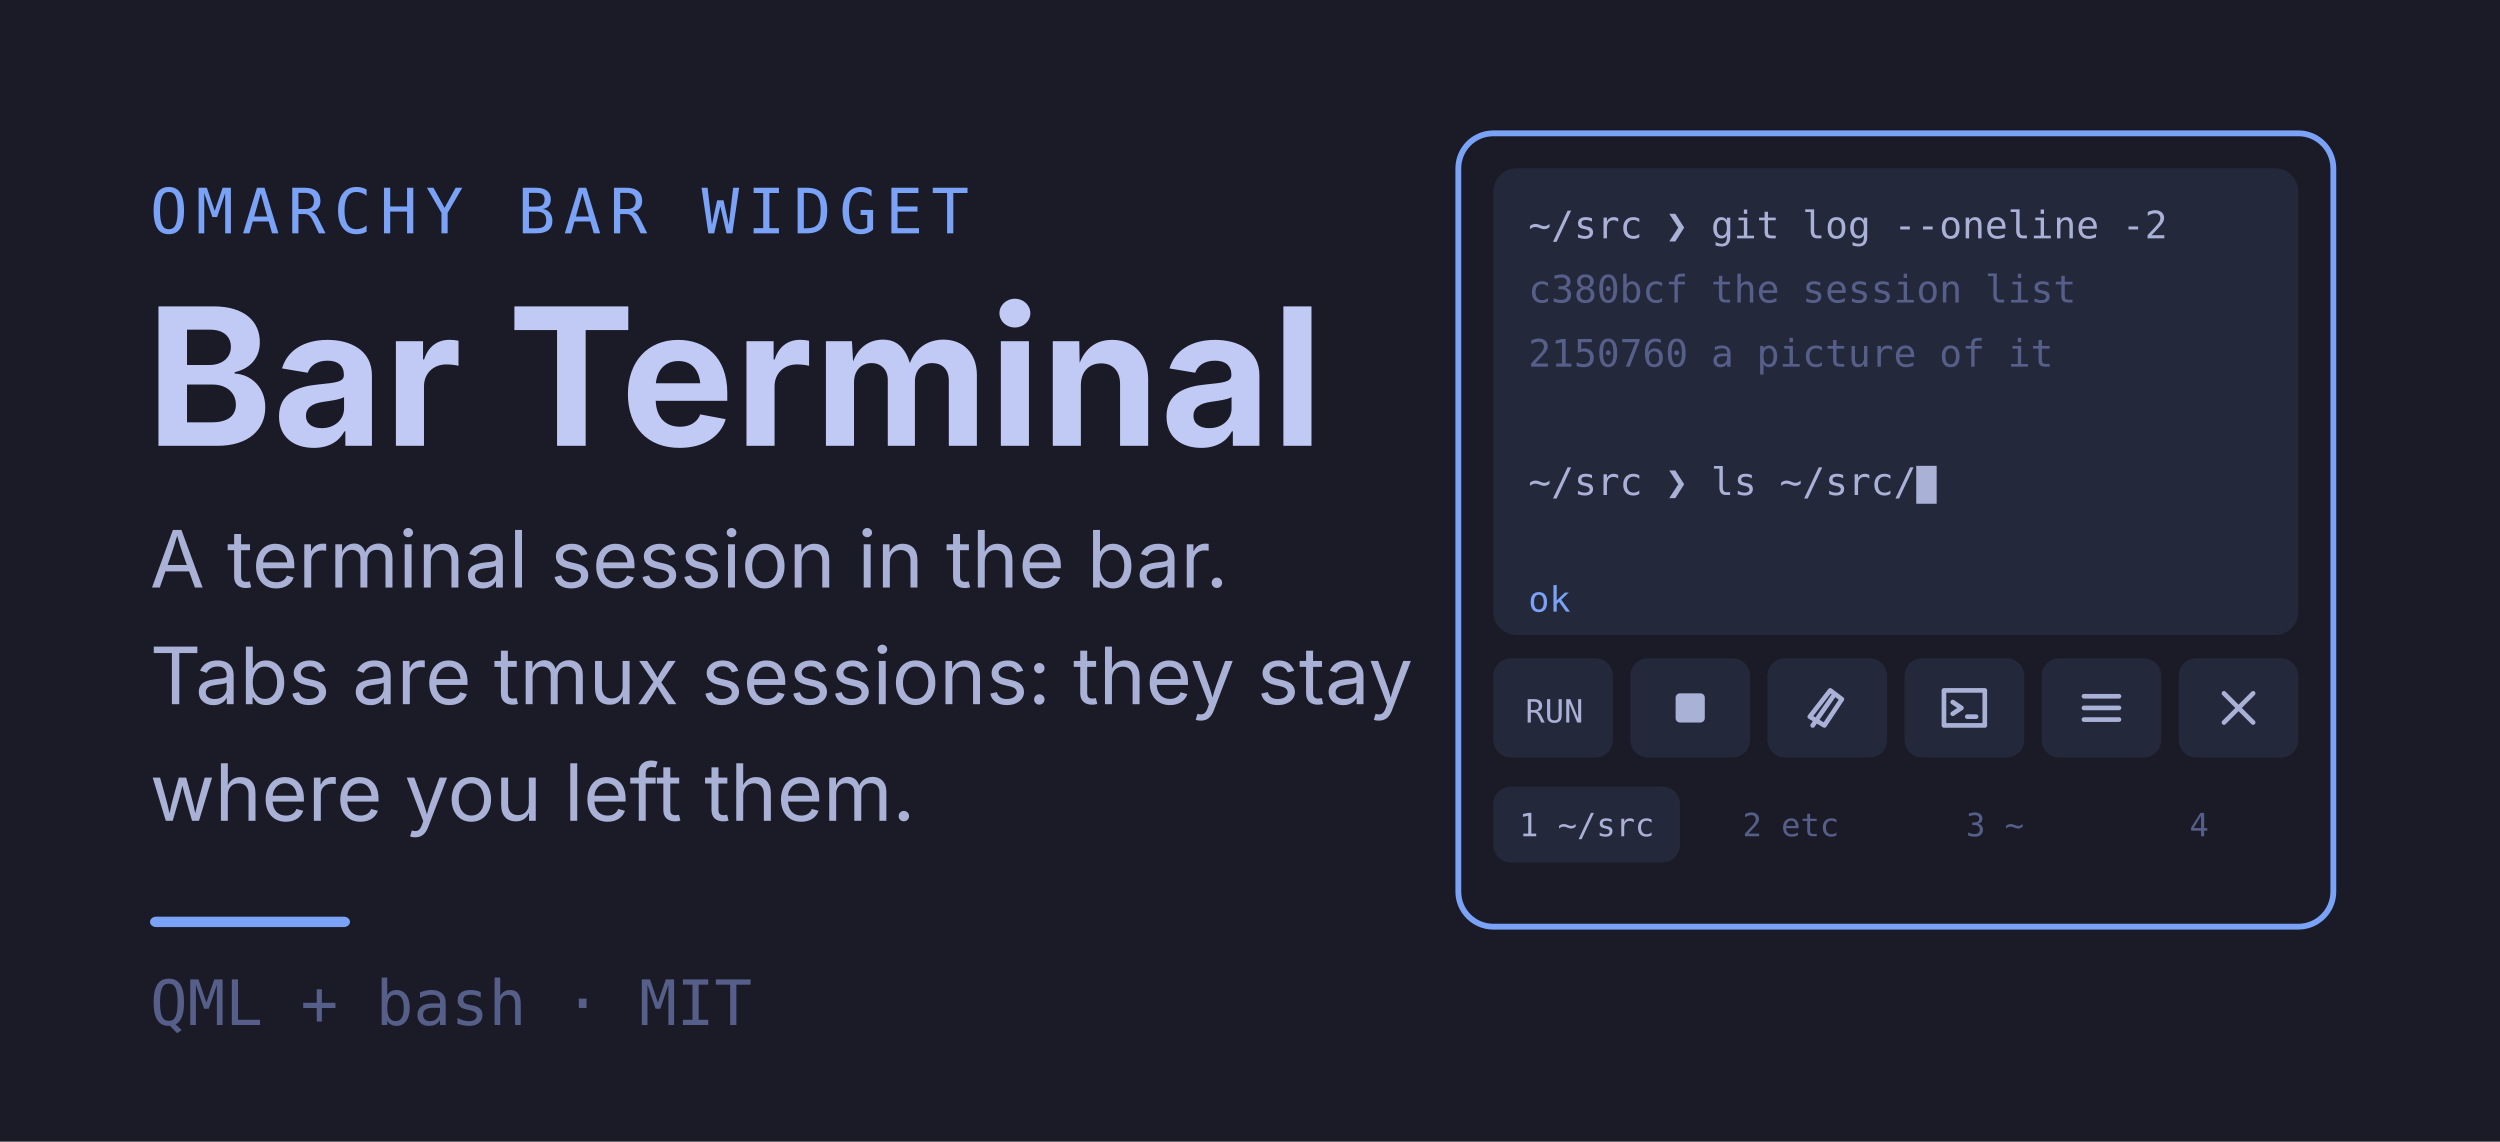
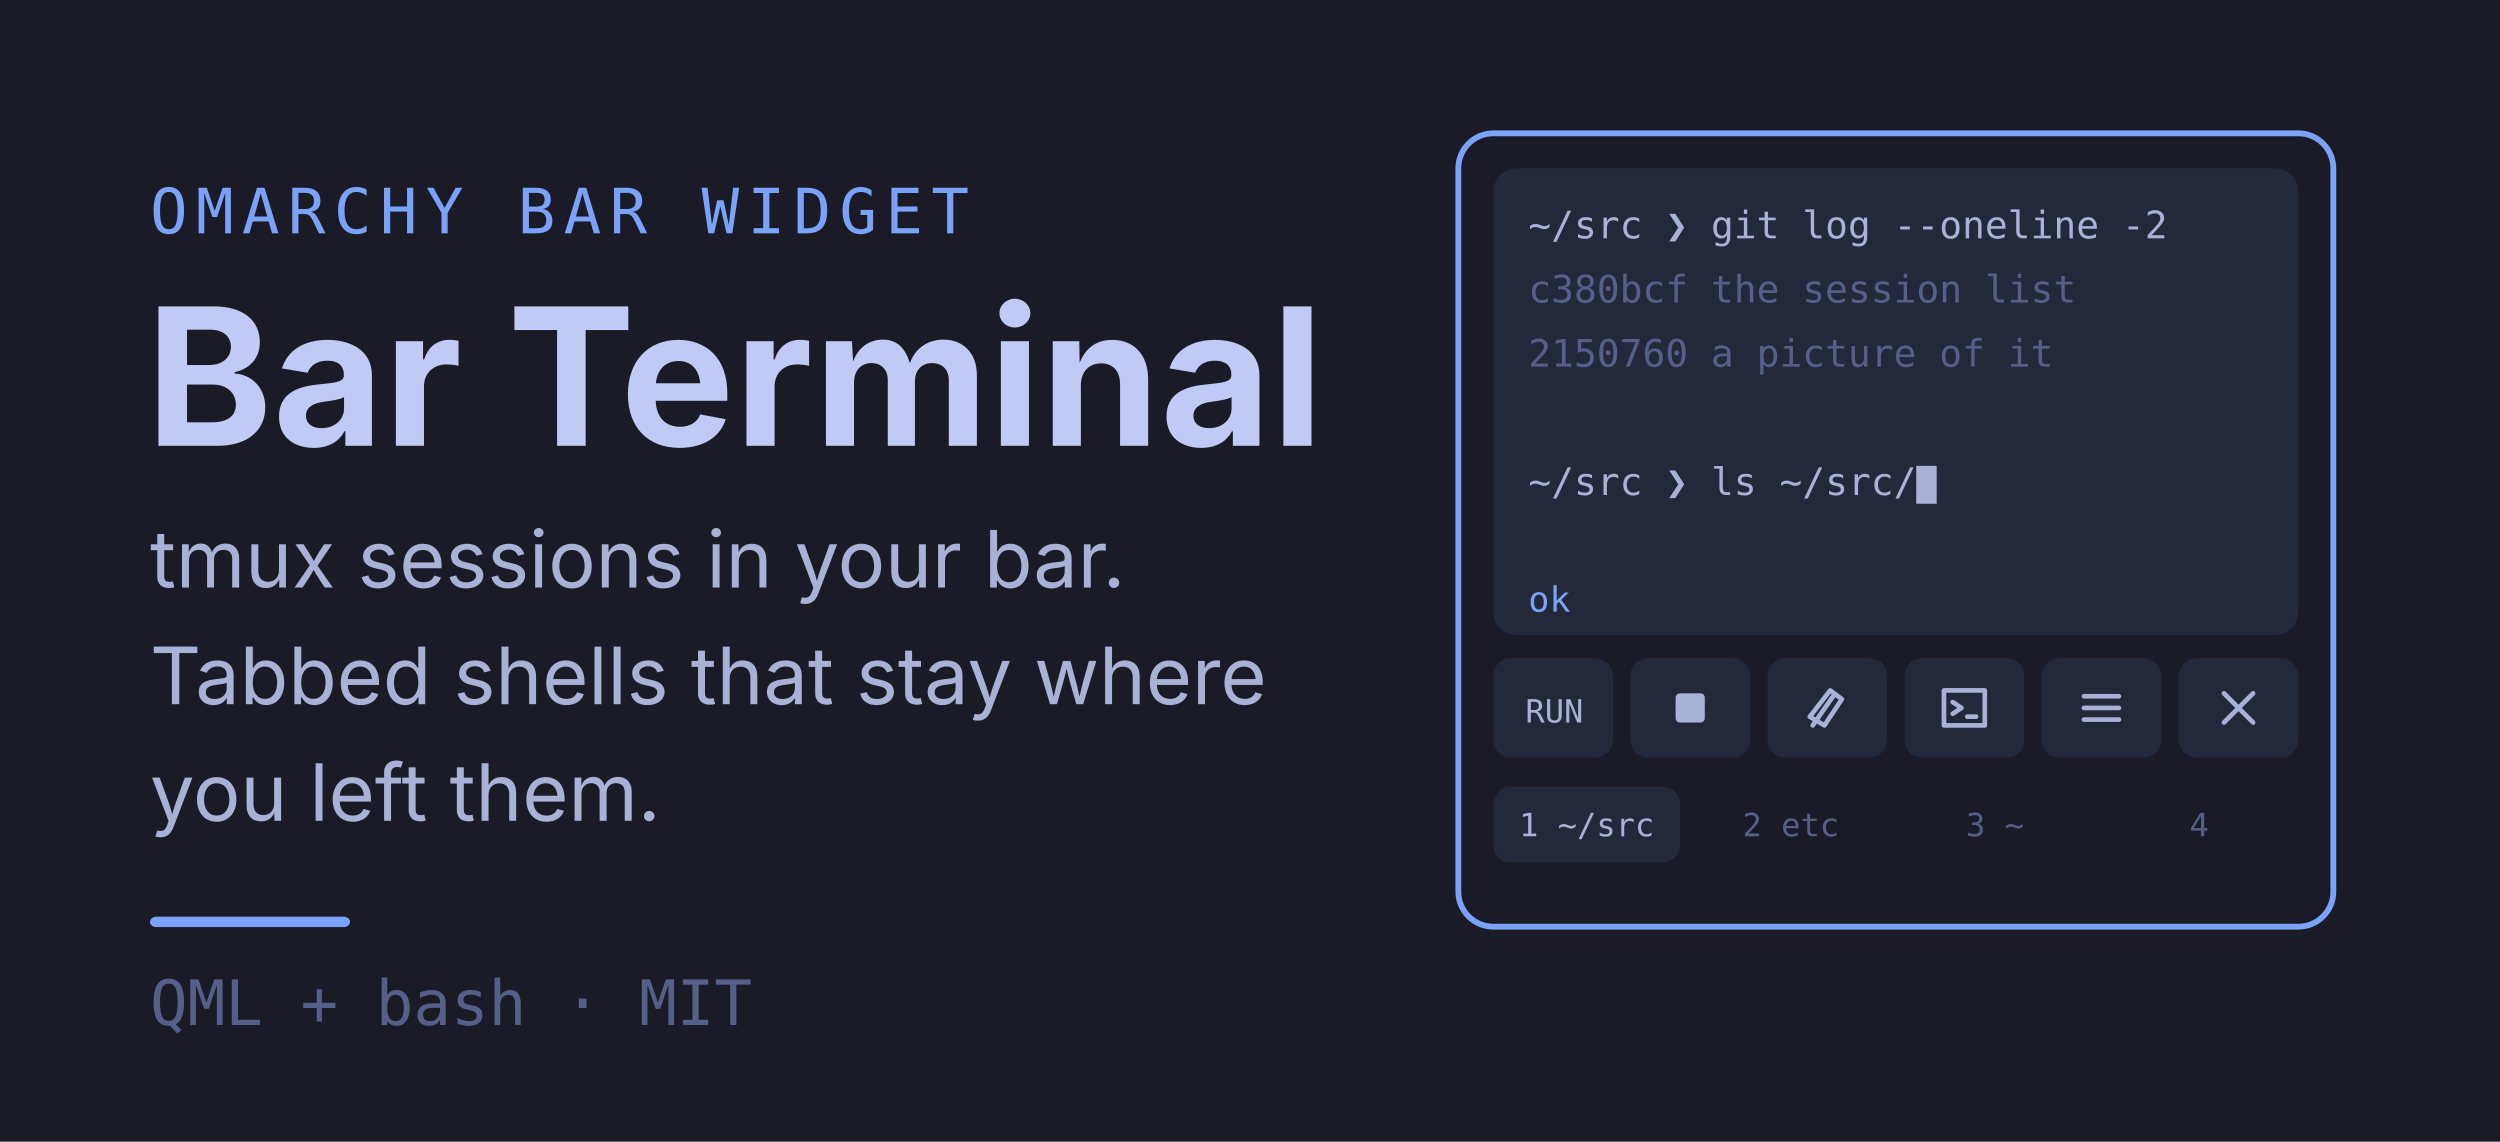
<svg xmlns="http://www.w3.org/2000/svg" width="1200" height="548" viewBox="0 0 1200 548" role="img" aria-labelledby="title desc">
  <rect x="0" y="0" width="1200" height="548" rx="0" fill="#1A1B26" />
  <text x="72" y="112" font-family="ui-monospace, SFMono-Regular, Menlo, monospace" font-size="30" fill="#7AA2F7" letter-spacing="4">OMARCHY BAR WIDGET</text>
  <text x="70" y="214" font-family="-apple-system, BlinkMacSystemFont, 'Segoe UI', sans-serif" font-size="92" fill="#C0CAF5" font-weight="700">Bar Terminal</text>
-   <text x="72" y="282" font-family="-apple-system, BlinkMacSystemFont, 'Segoe UI', sans-serif" font-size="38" fill="#A9B1D6">A terminal session in the bar.</text>
-   <text x="72" y="338" font-family="-apple-system, BlinkMacSystemFont, 'Segoe UI', sans-serif" font-size="38" fill="#A9B1D6">Tabs are tmux sessions: they stay</text>
-   <text x="72" y="394" font-family="-apple-system, BlinkMacSystemFont, 'Segoe UI', sans-serif" font-size="38" fill="#A9B1D6">where you left them.</text>
+   <text x="72" y="282" font-family="-apple-system, BlinkMacSystemFont, 'Segoe UI', sans-serif" font-size="38" fill="#A9B1D6">tmux sessions in your bar.</text>
+   <text x="72" y="338" font-family="-apple-system, BlinkMacSystemFont, 'Segoe UI', sans-serif" font-size="38" fill="#A9B1D6">Tabbed shells that stay where</text>
+   <text x="72" y="394" font-family="-apple-system, BlinkMacSystemFont, 'Segoe UI', sans-serif" font-size="38" fill="#A9B1D6">you left them.</text>
  <rect x="72" y="440" width="96" height="5" rx="3" fill="#7AA2F7" />
  <text x="72" y="492" font-family="ui-monospace, SFMono-Regular, Menlo, monospace" font-size="30" fill="#565F89">QML + bash  ·  MIT</text>
  <g transform="translate(700 64) scale(1.4)">
    <rect x="0" y="0" width="300" height="272" rx="12" fill="#1A1B26" stroke="#7AA2F7" stroke-width="2" />
    <rect x="12" y="12" width="276" height="160" rx="8" fill="#24283B" />
    <text x="24" y="36" font-family="ui-monospace, SFMono-Regular, Menlo, monospace" font-size="13" fill="#A9B1D6">~/src ❯ git log --oneline -2</text>
    <text x="24" y="58" font-family="ui-monospace, SFMono-Regular, Menlo, monospace" font-size="13" fill="#565F89">c380bcf the session list</text>
    <text x="24" y="80" font-family="ui-monospace, SFMono-Regular, Menlo, monospace" font-size="13" fill="#565F89">2150760 a picture of it</text>
    <text x="24" y="124" font-family="ui-monospace, SFMono-Regular, Menlo, monospace" font-size="13" fill="#A9B1D6">~/src ❯ ls ~/src/</text>
    <rect x="157" y="114" width="7" height="13" rx="0" fill="#A9B1D6" />
    <text x="24" y="164" font-family="ui-monospace, SFMono-Regular, Menlo, monospace" font-size="12" fill="#7AA2F7">ok</text>
    <rect x="12" y="180" width="41" height="34" rx="6" fill="#24283B" />
    <rect x="59" y="180" width="41" height="34" rx="6" fill="#24283B" />
    <rect x="106" y="180" width="41" height="34" rx="6" fill="#24283B" />
    <rect x="153" y="180" width="41" height="34" rx="6" fill="#24283B" />
    <rect x="200" y="180" width="41" height="34" rx="6" fill="#24283B" />
    <rect x="247" y="180" width="41" height="34" rx="6" fill="#24283B" />
    <text x="23" y="202" font-family="ui-monospace, SFMono-Regular, Menlo, monospace" font-size="11" fill="#A9B1D6">RUN</text>
    <rect x="74.5" y="192" width="10" height="10" rx="1.5" fill="#A9B1D6" />
    <path d="M121.5 203 l7 -10 M127.5 191 l4 3 l-6 9 l-5 -3 z" fill="none" stroke="#A9B1D6" stroke-width="1.6" stroke-linecap="round" stroke-linejoin="round" />
    <path d="M166.5 191 h14 v12 h-14 z M169.5 195 l3 2 l-3 2 M174.5 200 h3" fill="none" stroke="#A9B1D6" stroke-width="1.6" stroke-linecap="round" stroke-linejoin="round" />
    <path d="M214.5 193 h12 M214.5 197 h12 M214.5 201 h12" fill="none" stroke="#A9B1D6" stroke-width="1.6" stroke-linecap="round" stroke-linejoin="round" />
    <path d="M262.5 192 l10 10 M272.5 192 l-10 10" fill="none" stroke="#A9B1D6" stroke-width="1.6" stroke-linecap="round" stroke-linejoin="round" />
    <rect x="12" y="224" width="64" height="26" rx="6" fill="#24283B" />
    <text x="44" y="241" font-family="ui-monospace, SFMono-Regular, Menlo, monospace" font-size="11" fill="#A9B1D6" text-anchor="middle">1 ~/src</text>
    <rect x="82" y="224" width="64" height="26" rx="6" fill="#1A1B26" />
    <text x="114" y="241" font-family="ui-monospace, SFMono-Regular, Menlo, monospace" font-size="11" fill="#565F89" text-anchor="middle">2 etc</text>
    <rect x="152" y="224" width="64" height="26" rx="6" fill="#1A1B26" />
    <text x="184" y="241" font-family="ui-monospace, SFMono-Regular, Menlo, monospace" font-size="11" fill="#565F89" text-anchor="middle">3 ~</text>
    <rect x="222" y="224" width="64" height="26" rx="6" fill="#1A1B26" />
    <text x="254" y="241" font-family="ui-monospace, SFMono-Regular, Menlo, monospace" font-size="11" fill="#565F89" text-anchor="middle">4</text>
  </g>
</svg>
